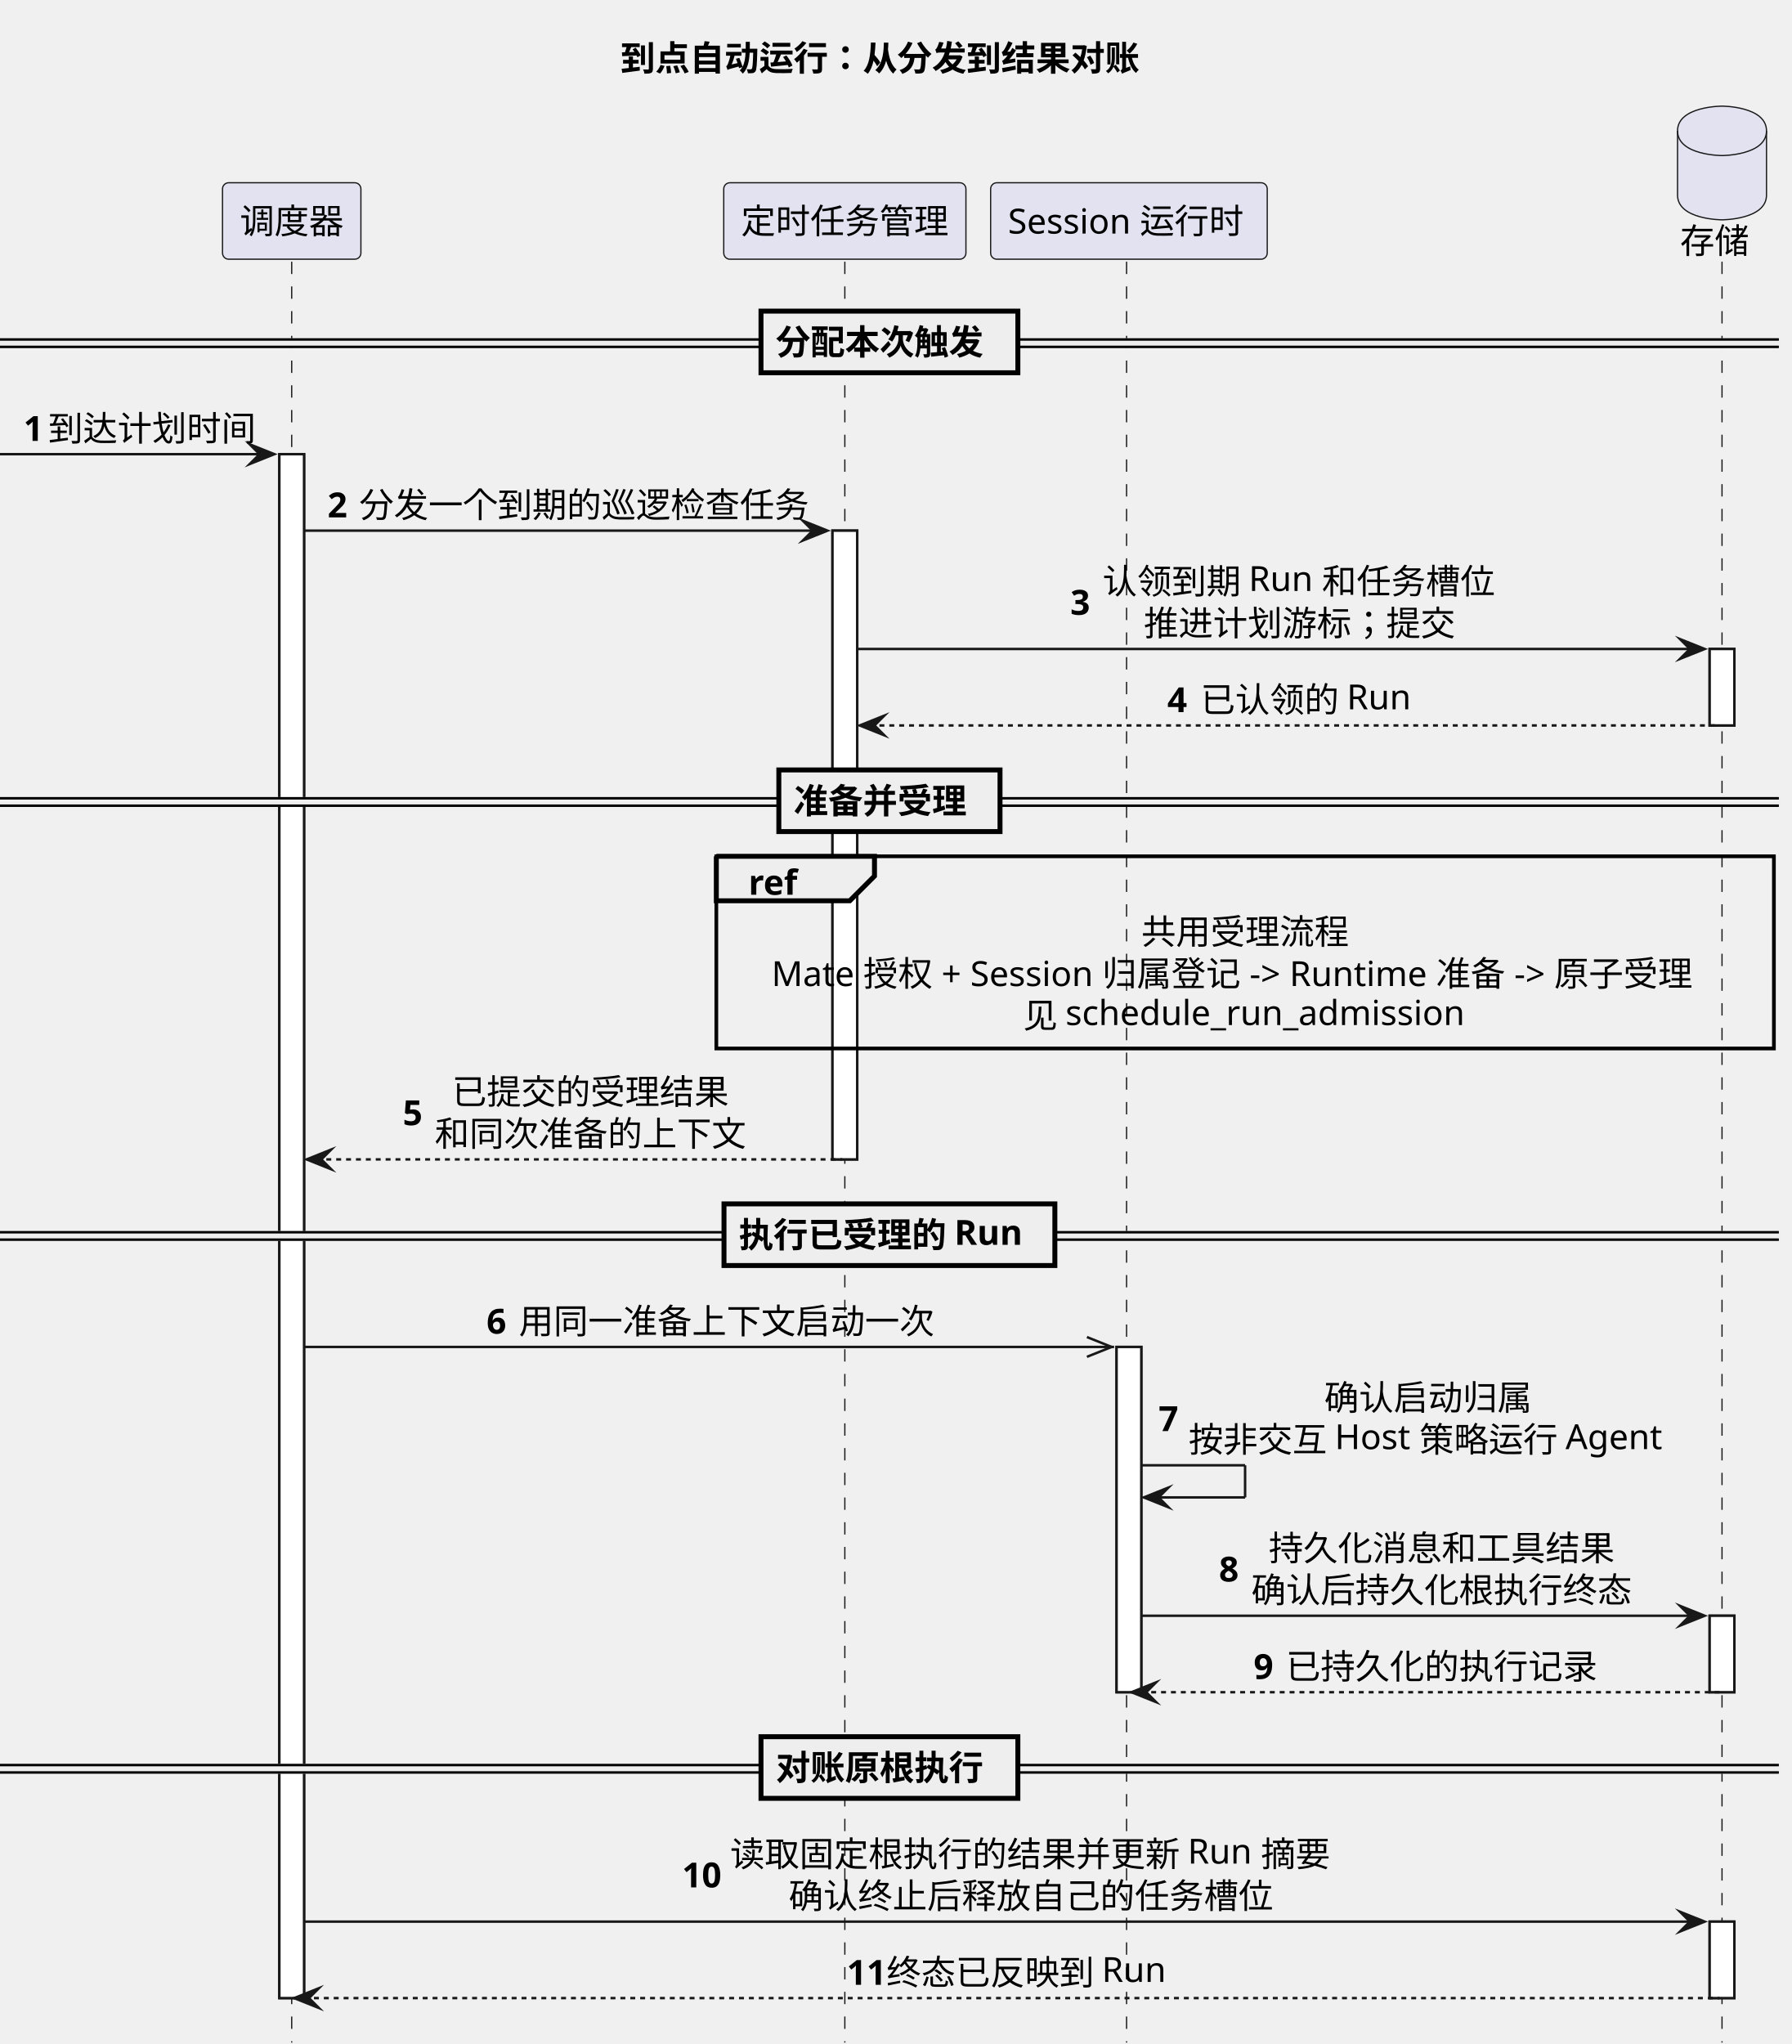
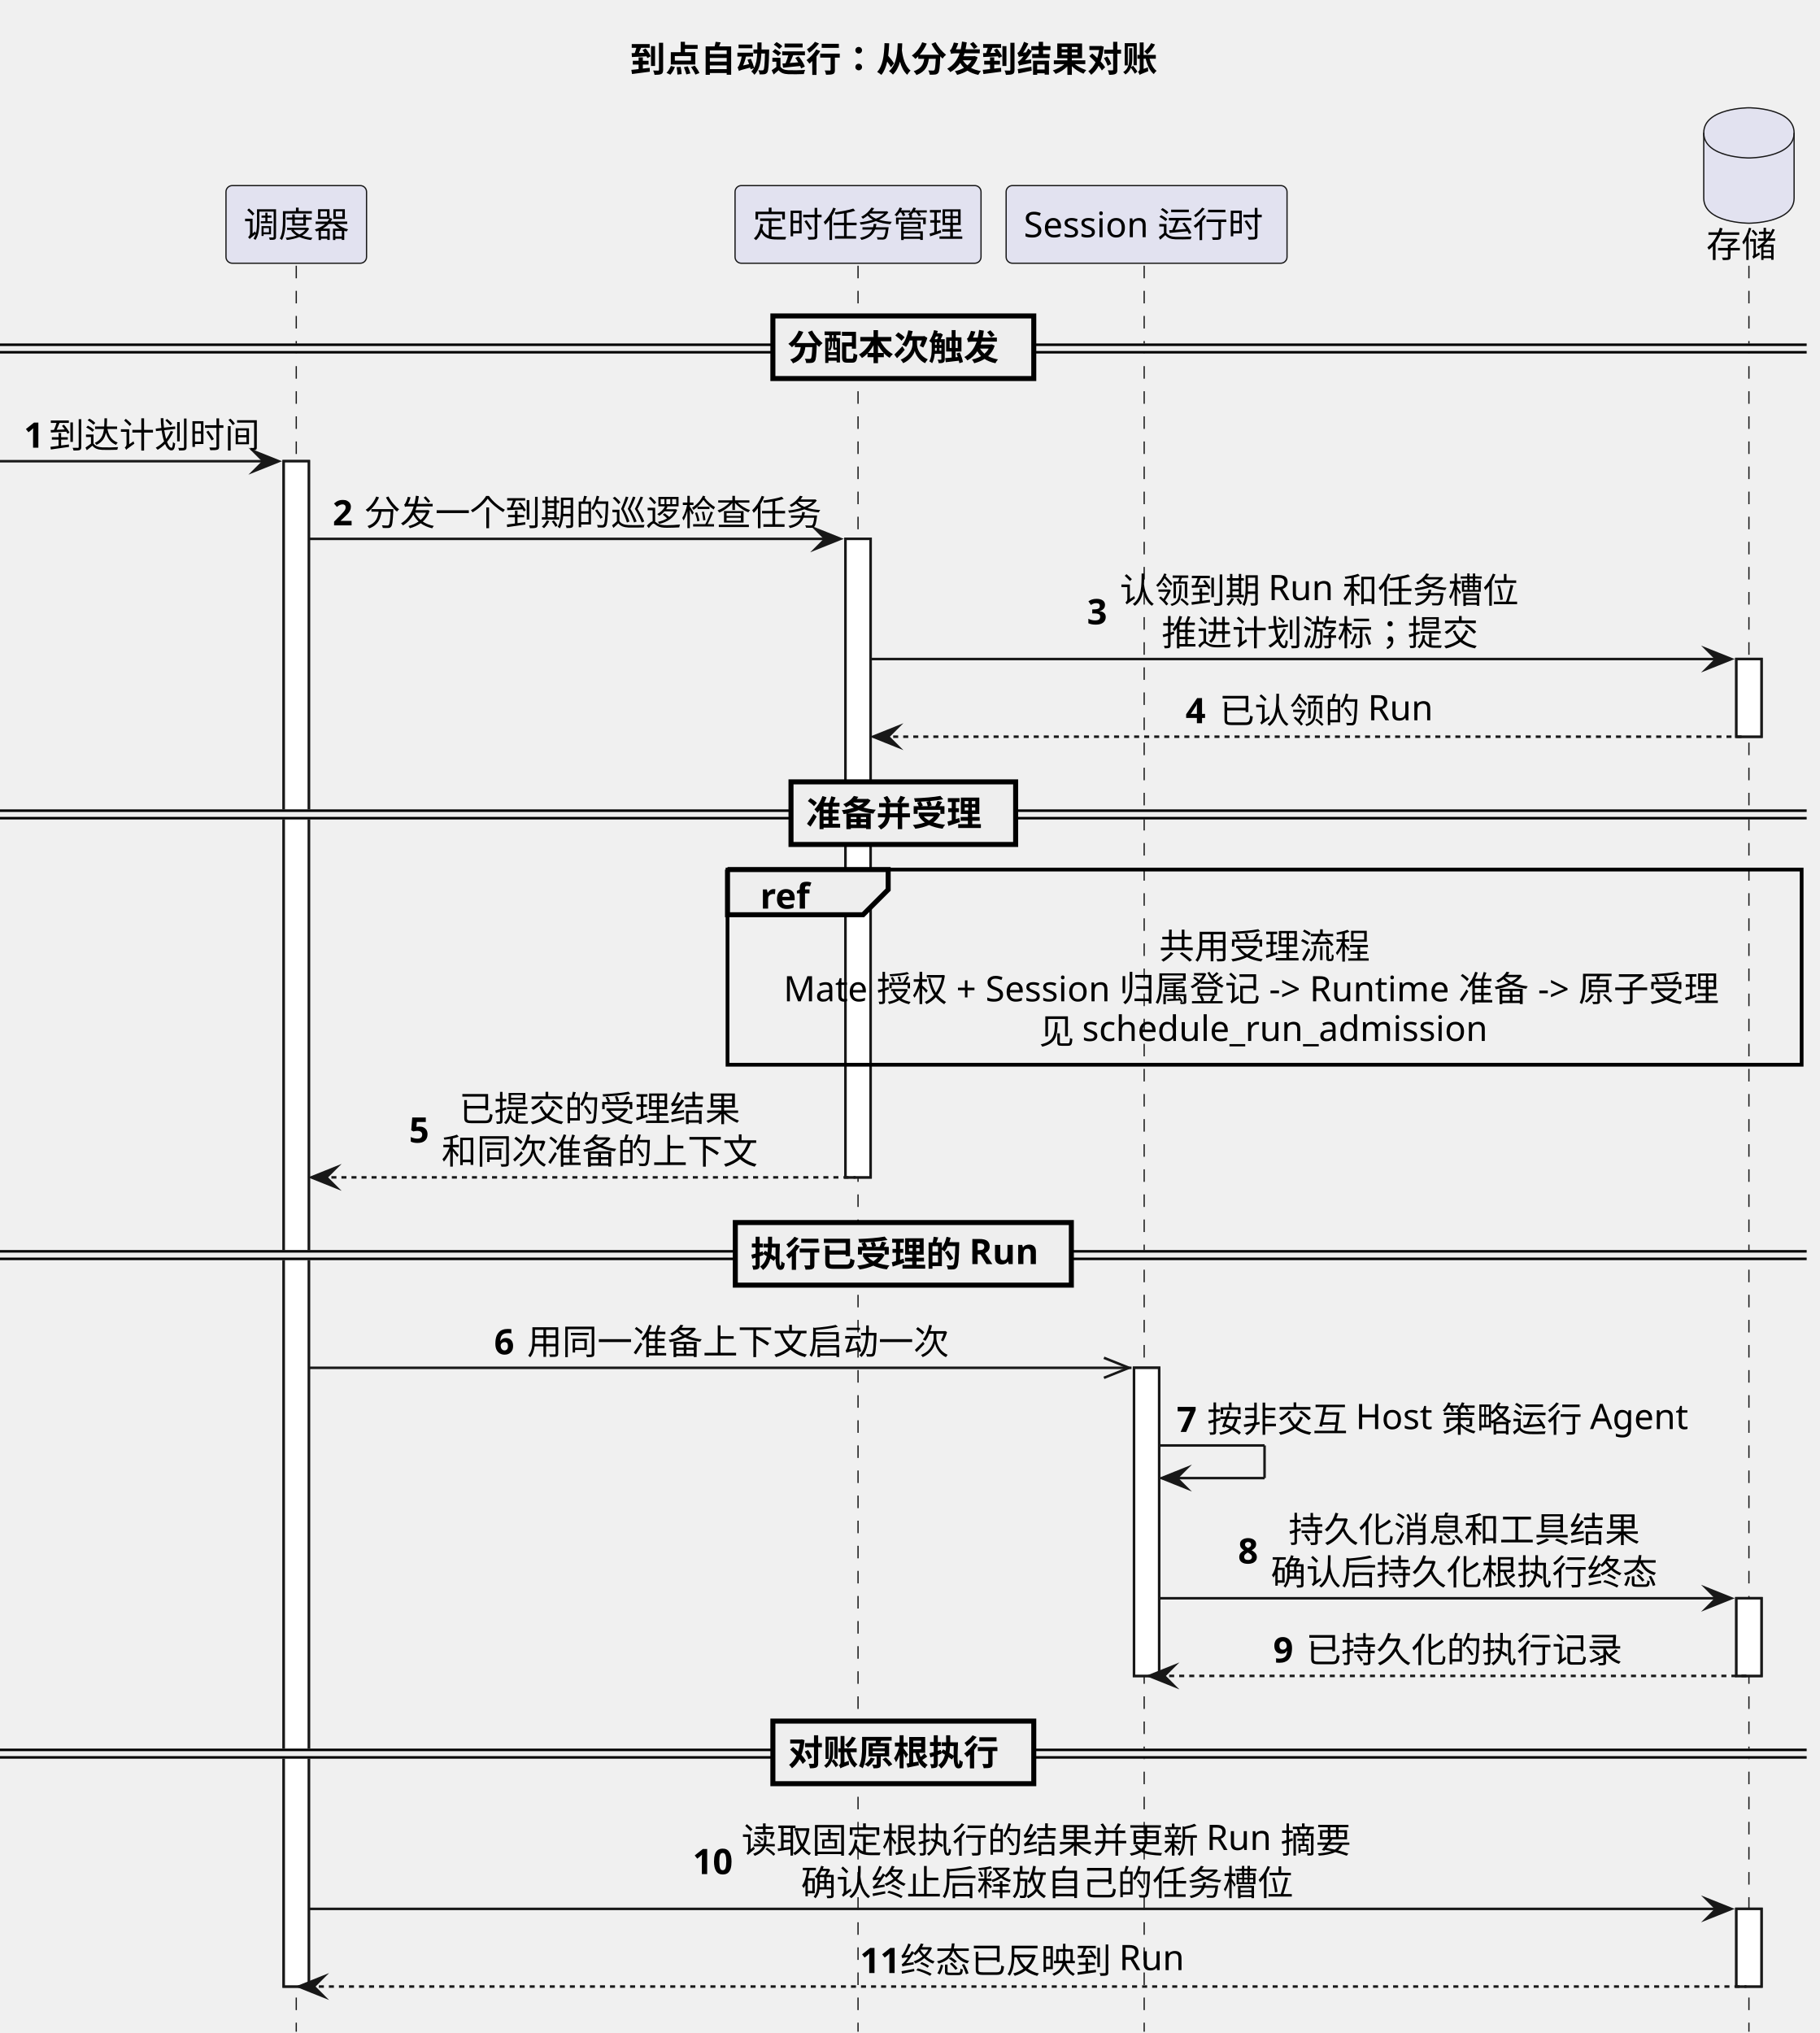
- <svg xmlns="http://www.w3.org/2000/svg" contentStyleType="text/css" data-diagram-type="SEQUENCE" height="827px" preserveAspectRatio="none" style="width:725px;height:827px;background:#FFFFFF;" version="1.1" viewBox="0 0 725 827" width="725px" zoomAndPan="magnify">
+ <svg xmlns="http://www.w3.org/2000/svg" contentStyleType="text/css" data-diagram-type="SEQUENCE" height="810px" preserveAspectRatio="none" style="width:725px;height:810px;background:#FFFFFF;" version="1.1" viewBox="0 0 725 810" width="725px" zoomAndPan="magnify">
  <defs />
  <g>
    <g class="title" data-source-line="10">
      <text fill="#000000" font-family="sans-serif" font-size="14" font-weight="700" lengthAdjust="spacing" textLength="216.562" x="251.116" y="28.562">到点自动运行：从分发到结果对账</text>
    </g>
    <g>
-       <rect fill="#FFFFFF" height="624.668" style="stroke:#181818;stroke-width:1;" width="10" x="113.036" y="183.758" />
+       <rect fill="#FFFFFF" height="607.729" style="stroke:#181818;stroke-width:1;" width="10" x="113.036" y="183.758" />
    </g>
    <g>
      <rect fill="#FFFFFF" height="254.394" style="stroke:#181818;stroke-width:1;" width="10" x="336.854" y="214.697" />
    </g>
    <g>
-       <rect fill="#FFFFFF" height="139.697" style="stroke:#181818;stroke-width:1;" width="10" x="451.813" y="544.971" />
+       <rect fill="#FFFFFF" height="122.758" style="stroke:#181818;stroke-width:1;" width="10" x="451.813" y="544.971" />
    </g>
    <g>
      <rect fill="#FFFFFF" height="30.939" style="stroke:#181818;stroke-width:1;" width="10" x="691.795" y="262.576" />
    </g>
    <g>
-       <rect fill="#FFFFFF" height="30.939" style="stroke:#181818;stroke-width:1;" width="10" x="691.795" y="653.729" />
+       <rect fill="#FFFFFF" height="30.939" style="stroke:#181818;stroke-width:1;" width="10" x="691.795" y="636.789" />
    </g>
    <g>
-       <rect fill="#FFFFFF" height="30.939" style="stroke:#181818;stroke-width:1;" width="10" x="691.795" y="777.486" />
+       <rect fill="#FFFFFF" height="30.939" style="stroke:#181818;stroke-width:1;" width="10" x="691.795" y="760.547" />
    </g>
    <g class="participant-lifeline" data-entity-uid="part1" data-qualified-name="Scheduler" data-source-line="15" id="part1-lifeline">
      <g>
-         <rect fill="#000000" fill-opacity="0" height="720.547" width="8" x="114.036" y="105.879" />
-         <line style="stroke:#181818;stroke-width:0.5;stroke-dasharray:5,5;" x1="118.036" x2="118.036" y1="105.879" y2="826.426" />
+         <rect fill="#000000" fill-opacity="0" height="703.607" width="8" x="114.036" y="105.879" />
+         <line style="stroke:#181818;stroke-width:0.5;stroke-dasharray:5,5;" x1="118.036" x2="118.036" y1="105.879" y2="809.486" />
      </g>
    </g>
    <g class="participant-lifeline" data-entity-uid="part2" data-qualified-name="Schedule" data-source-line="16" id="part2-lifeline">
      <g>
-         <rect fill="#000000" fill-opacity="0" height="720.547" width="8" x="337.854" y="105.879" />
-         <line style="stroke:#181818;stroke-width:0.5;stroke-dasharray:5,5;" x1="341.854" x2="341.854" y1="105.879" y2="826.426" />
+         <rect fill="#000000" fill-opacity="0" height="703.607" width="8" x="337.854" y="105.879" />
+         <line style="stroke:#181818;stroke-width:0.5;stroke-dasharray:5,5;" x1="341.854" x2="341.854" y1="105.879" y2="809.486" />
      </g>
    </g>
    <g class="participant-lifeline" data-entity-uid="part3" data-qualified-name="Runtime" data-source-line="17" id="part3-lifeline">
      <g>
-         <rect fill="#000000" fill-opacity="0" height="720.547" width="8" x="452.813" y="105.879" />
-         <line style="stroke:#181818;stroke-width:0.5;stroke-dasharray:5,5;" x1="455.854" x2="455.854" y1="105.879" y2="826.426" />
+         <rect fill="#000000" fill-opacity="0" height="703.607" width="8" x="452.813" y="105.879" />
+         <line style="stroke:#181818;stroke-width:0.5;stroke-dasharray:5,5;" x1="455.854" x2="455.854" y1="105.879" y2="809.486" />
      </g>
    </g>
    <g class="participant-lifeline" data-entity-uid="part4" data-qualified-name="Store" data-source-line="18" id="part4-lifeline">
      <g>
-         <rect fill="#000000" fill-opacity="0" height="720.547" width="8" x="692.795" y="105.879" />
-         <line style="stroke:#181818;stroke-width:0.5;stroke-dasharray:5,5;" x1="696.795" x2="696.795" y1="105.879" y2="826.426" />
+         <rect fill="#000000" fill-opacity="0" height="703.607" width="8" x="692.795" y="105.879" />
+         <line style="stroke:#181818;stroke-width:0.5;stroke-dasharray:5,5;" x1="696.795" x2="696.795" y1="105.879" y2="809.486" />
      </g>
    </g>
    <g class="participant participant-head" data-entity-uid="part1" data-qualified-name="Scheduler" data-source-line="15" id="part1-head">
      <rect fill="#E2E2F0" height="30.939" rx="2.5" ry="2.5" style="stroke:#181818;stroke-width:0.5;" width="56" x="90.036" y="73.939" />
      <text fill="#000000" font-family="sans-serif" font-size="14" lengthAdjust="spacing" textLength="42" x="97.036" y="94.502">调度器</text>
    </g>
    <g class="participant participant-head" data-entity-uid="part2" data-qualified-name="Schedule" data-source-line="16" id="part2-head">
      <rect fill="#E2E2F0" height="30.939" rx="2.5" ry="2.5" style="stroke:#181818;stroke-width:0.5;" width="98" x="292.854" y="73.939" />
      <text fill="#000000" font-family="sans-serif" font-size="14" lengthAdjust="spacing" textLength="84" x="299.854" y="94.502">定时任务管理</text>
    </g>
    <g class="participant participant-head" data-entity-uid="part3" data-qualified-name="Runtime" data-source-line="17" id="part3-head">
      <rect fill="#E2E2F0" height="30.939" rx="2.5" ry="2.5" style="stroke:#181818;stroke-width:0.5;" width="111.918" x="400.854" y="73.939" />
      <text fill="#000000" font-family="sans-serif" font-size="14" lengthAdjust="spacing" textLength="97.918" x="407.854" y="94.502">Session 运行时</text>
    </g>
    <g class="participant participant-head" data-entity-uid="part4" data-qualified-name="Store" data-source-line="18" id="part4-head">
      <text fill="#000000" font-family="sans-serif" font-size="14" lengthAdjust="spacing" textLength="28" x="679.795" y="102.502">存储</text>
      <path d="M678.795,52.94 C678.795,42.94 696.795,42.94 696.795,42.94 C696.795,42.94 714.795,42.94 714.795,52.94 L714.795,78.939 C714.795,88.939 696.795,88.939 696.795,88.939 C696.795,88.939 678.795,88.939 678.795,78.939 L678.795,52.94" fill="#E2E2F0" style="stroke:#181818;stroke-width:0.5;" />
      <path d="M678.795,52.94 C678.795,62.94 696.795,62.94 696.795,62.94 C696.795,62.94 714.795,62.94 714.795,52.94" fill="none" style="stroke:#181818;stroke-width:0.5;" />
    </g>
    <g>
-       <rect fill="#FFFFFF" height="624.668" style="stroke:#181818;stroke-width:1;" width="10" x="113.036" y="183.758" />
+       <rect fill="#FFFFFF" height="607.729" style="stroke:#181818;stroke-width:1;" width="10" x="113.036" y="183.758" />
    </g>
    <g>
      <rect fill="#FFFFFF" height="254.394" style="stroke:#181818;stroke-width:1;" width="10" x="336.854" y="214.697" />
    </g>
    <g>
-       <rect fill="#FFFFFF" height="139.697" style="stroke:#181818;stroke-width:1;" width="10" x="451.813" y="544.971" />
+       <rect fill="#FFFFFF" height="122.758" style="stroke:#181818;stroke-width:1;" width="10" x="451.813" y="544.971" />
    </g>
    <g>
      <rect fill="#FFFFFF" height="30.939" style="stroke:#181818;stroke-width:1;" width="10" x="691.795" y="262.576" />
    </g>
    <g>
-       <rect fill="#FFFFFF" height="30.939" style="stroke:#181818;stroke-width:1;" width="10" x="691.795" y="653.729" />
+       <rect fill="#FFFFFF" height="30.939" style="stroke:#181818;stroke-width:1;" width="10" x="691.795" y="636.789" />
    </g>
    <g>
-       <rect fill="#FFFFFF" height="30.939" style="stroke:#181818;stroke-width:1;" width="10" x="691.795" y="777.486" />
+       <rect fill="#FFFFFF" height="30.939" style="stroke:#181818;stroke-width:1;" width="10" x="691.795" y="760.547" />
    </g>
    <rect fill="#EEEEEE" height="3" style="stroke:#EEEEEE;stroke-width:1;" width="719.795" x="0" y="137.349" />
    <line style="stroke:#000000;stroke-width:1;" x1="0" x2="719.795" y1="137.349" y2="137.349" />
    <line style="stroke:#000000;stroke-width:1;" x1="0" x2="719.795" y1="140.349" y2="140.349" />
    <rect fill="#EEEEEE" height="24.939" style="stroke:#000000;stroke-width:2;" width="103.94" x="307.927" y="125.879" />
    <text fill="#000000" font-family="sans-serif" font-size="14" font-weight="700" lengthAdjust="spacing" textLength="86.625" x="313.927" y="143.441">分配本次触发</text>
    <g class="message" data-entity-1="part1" data-entity-2="part1" data-source-line="21" id="msg1">
      <polygon fill="#181818" points="101.036,179.758,111.036,183.758,101.036,187.758,105.036,183.758" style="stroke:#181818;stroke-width:1;stroke-linejoin:miter;stroke-miterlimit:10;" />
      <line style="stroke:#181818;stroke-width:1;" x1="0" x2="107.036" y1="183.758" y2="183.758" />
      <text fill="#000000" font-family="sans-serif" font-size="14" font-weight="700" lengthAdjust="spacing" textLength="6.036" x="9.5" y="178.381">1</text>
      <text fill="#000000" font-family="sans-serif" font-size="14" lengthAdjust="spacing" textLength="84" x="19.536" y="178.381">到达计划时间</text>
    </g>
    <g class="message" data-entity-1="part1" data-entity-2="part2" data-source-line="22" id="msg2">
      <polygon fill="#181818" points="324.854,210.697,334.854,214.697,324.854,218.697,328.854,214.697" style="stroke:#181818;stroke-width:1;stroke-linejoin:miter;stroke-miterlimit:10;" />
      <line style="stroke:#181818;stroke-width:1;" x1="123.036" x2="330.854" y1="214.697" y2="214.697" />
      <text fill="#000000" font-family="sans-serif" font-size="14" font-weight="700" lengthAdjust="spacing" textLength="8.818" x="132.536" y="209.32">2</text>
      <text fill="#000000" font-family="sans-serif" font-size="14" lengthAdjust="spacing" textLength="182" x="145.355" y="209.32">分发一个到期的巡逻检查任务</text>
    </g>
    <g class="message" data-entity-1="part2" data-entity-2="part4" data-source-line="23" id="msg3">
      <polygon fill="#181818" points="679.795,258.576,689.795,262.576,679.795,266.576,683.795,262.576" style="stroke:#181818;stroke-width:1;stroke-linejoin:miter;stroke-miterlimit:10;" />
      <line style="stroke:#181818;stroke-width:1;" x1="346.854" x2="685.795" y1="262.576" y2="262.576" />
      <text fill="#000000" font-family="sans-serif" font-size="14" font-weight="700" lengthAdjust="spacing" textLength="9.037" x="433.089" y="248.73">3</text>
      <text fill="#000000" font-family="sans-serif" font-size="14" lengthAdjust="spacing" textLength="159.435" x="446.126" y="240.26">认领到期 Run 和任务槽位</text>
      <text fill="#000000" font-family="sans-serif" font-size="14" lengthAdjust="spacing" textLength="126" x="462.843" y="257.199">推进计划游标；提交</text>
    </g>
    <g class="message" data-entity-1="part4" data-entity-2="part2" data-source-line="24" id="msg4">
      <polygon fill="#181818" points="357.854,289.516,347.854,293.516,357.854,297.516,353.854,293.516" style="stroke:#181818;stroke-width:1;stroke-linejoin:miter;stroke-miterlimit:10;" />
      <line style="stroke:#181818;stroke-width:1;stroke-dasharray:2,2;" x1="351.854" x2="695.795" y1="293.516" y2="293.516" />
      <text fill="#000000" font-family="sans-serif" font-size="14" font-weight="700" lengthAdjust="spacing" textLength="9.468" x="472.342" y="288.139">4</text>
      <text fill="#000000" font-family="sans-serif" font-size="14" lengthAdjust="spacing" textLength="85.497" x="485.81" y="288.139">已认领的 Run</text>
    </g>
    <rect fill="#EEEEEE" height="3" style="stroke:#EEEEEE;stroke-width:1;" width="719.795" x="0" y="322.985" />
    <line style="stroke:#000000;stroke-width:1;" x1="0" x2="719.795" y1="322.985" y2="322.985" />
    <line style="stroke:#000000;stroke-width:1;" x1="0" x2="719.795" y1="325.985" y2="325.985" />
    <rect fill="#EEEEEE" height="24.939" style="stroke:#000000;stroke-width:2;" width="89.503" x="315.146" y="311.516" />
    <text fill="#000000" font-family="sans-serif" font-size="14" font-weight="700" lengthAdjust="spacing" textLength="72.188" x="321.146" y="329.078">准备并受理</text>
    <rect fill="none" height="77.758" style="stroke:#000000;stroke-width:1.5;" width="427.94" x="289.854" y="346.455" />
    <path d="M289.854,346.455 L353.854,346.455 L353.854,354.455 L343.854,364.455 L289.854,364.455 L289.854,346.455" fill="#EEEEEE" style="stroke:#000000;stroke-width:2;" />
    <text fill="#000000" font-family="sans-serif" font-size="14" font-weight="700" lengthAdjust="spacing" textLength="19.612" x="302.854" y="362.018">ref</text>
    <text fill="#000000" font-family="sans-serif" font-size="14" lengthAdjust="spacing" textLength="84" x="461.825" y="382.018">共用受理流程</text>
    <text fill="#000000" font-family="sans-serif" font-size="14" lengthAdjust="spacing" textLength="383.291" x="312.179" y="398.957">Mate 授权 + Session 归属登记 -&gt; Runtime 准备 -&gt; 原子受理</text>
    <text fill="#000000" font-family="sans-serif" font-size="14" lengthAdjust="spacing" textLength="179.683" x="413.983" y="415.897">见 schedule_run_admission</text>
    <g class="message" data-entity-1="part2" data-entity-2="part1" data-source-line="31" id="msg5">
      <polygon fill="#181818" points="134.036,465.092,124.036,469.092,134.036,473.092,130.036,469.092" style="stroke:#181818;stroke-width:1;stroke-linejoin:miter;stroke-miterlimit:10;" />
      <line style="stroke:#181818;stroke-width:1;stroke-dasharray:2,2;" x1="128.036" x2="340.854" y1="469.092" y2="469.092" />
      <text fill="#000000" font-family="sans-serif" font-size="14" font-weight="700" lengthAdjust="spacing" textLength="8.948" x="162.971" y="455.245">5</text>
      <text fill="#000000" font-family="sans-serif" font-size="14" lengthAdjust="spacing" textLength="112" x="182.919" y="446.775">已提交的受理结果</text>
      <text fill="#000000" font-family="sans-serif" font-size="14" lengthAdjust="spacing" textLength="126" x="175.919" y="463.715">和同次准备的上下文</text>
    </g>
    <rect fill="#EEEEEE" height="3" style="stroke:#EEEEEE;stroke-width:1;" width="719.795" x="0" y="498.562" />
    <line style="stroke:#000000;stroke-width:1;" x1="0" x2="719.795" y1="498.562" y2="498.562" />
    <line style="stroke:#000000;stroke-width:1;" x1="0" x2="719.795" y1="501.562" y2="501.562" />
    <rect fill="#EEEEEE" height="24.939" style="stroke:#000000;stroke-width:2;" width="133.882" x="292.957" y="487.092" />
    <text fill="#000000" font-family="sans-serif" font-size="14" font-weight="700" lengthAdjust="spacing" textLength="116.566" x="298.957" y="504.654">执行已受理的 Run</text>
    <g class="message" data-entity-1="part1" data-entity-2="part3" data-source-line="33" id="msg6">
      <line style="stroke:#181818;stroke-width:1;" x1="449.813" x2="439.813" y1="544.971" y2="540.971" />
      <line style="stroke:#181818;stroke-width:1;" x1="449.813" x2="439.813" y1="544.971" y2="548.971" />
      <line style="stroke:#181818;stroke-width:1;" x1="123.036" x2="450.813" y1="544.971" y2="544.971" />
      <text fill="#000000" font-family="sans-serif" font-size="14" font-weight="700" lengthAdjust="spacing" textLength="9.092" x="196.879" y="539.594">6</text>
      <text fill="#000000" font-family="sans-serif" font-size="14" lengthAdjust="spacing" textLength="168" x="209.971" y="539.594">用同一准备上下文启动一次</text>
    </g>
    <g class="message" data-entity-1="part3" data-entity-2="part3" data-source-line="34" id="msg7">
-       <line style="stroke:#181818;stroke-width:1;" x1="461.813" x2="503.813" y1="592.85" y2="592.85" />
-       <line style="stroke:#181818;stroke-width:1;" x1="503.813" x2="503.813" y1="592.85" y2="605.85" />
-       <line style="stroke:#181818;stroke-width:1;" x1="462.813" x2="503.813" y1="605.85" y2="605.85" />
-       <polygon fill="#181818" points="472.813,601.85,462.813,605.85,472.813,609.85,468.813,605.85" style="stroke:#181818;stroke-width:1;stroke-linejoin:miter;stroke-miterlimit:10;" />
-       <text fill="#000000" font-family="sans-serif" font-size="14" font-weight="700" lengthAdjust="spacing" textLength="8.142" x="468.813" y="579.003">7</text>
-       <text fill="#000000" font-family="sans-serif" font-size="14" lengthAdjust="spacing" textLength="84" x="535.875" y="570.533">确认启动归属</text>
-       <text fill="#000000" font-family="sans-serif" font-size="14" lengthAdjust="spacing" textLength="193.84" x="480.955" y="587.473">按非交互 Host 策略运行 Agent</text>
+       <line style="stroke:#181818;stroke-width:1;" x1="461.813" x2="503.813" y1="575.91" y2="575.91" />
+       <line style="stroke:#181818;stroke-width:1;" x1="503.813" x2="503.813" y1="575.91" y2="588.91" />
+       <line style="stroke:#181818;stroke-width:1;" x1="462.813" x2="503.813" y1="588.91" y2="588.91" />
+       <polygon fill="#181818" points="472.813,584.91,462.813,588.91,472.813,592.91,468.813,588.91" style="stroke:#181818;stroke-width:1;stroke-linejoin:miter;stroke-miterlimit:10;" />
+       <text fill="#000000" font-family="sans-serif" font-size="14" font-weight="700" lengthAdjust="spacing" textLength="8.142" x="468.813" y="570.533">7</text>
+       <text fill="#000000" font-family="sans-serif" font-size="14" lengthAdjust="spacing" textLength="193.84" x="480.955" y="570.533">按非交互 Host 策略运行 Agent</text>
    </g>
    <g class="message" data-entity-1="part3" data-entity-2="part4" data-source-line="35" id="msg8">
-       <polygon fill="#181818" points="679.795,649.729,689.795,653.729,679.795,657.729,683.795,653.729" style="stroke:#181818;stroke-width:1;stroke-linejoin:miter;stroke-miterlimit:10;" />
-       <line style="stroke:#181818;stroke-width:1;" x1="461.813" x2="685.795" y1="653.729" y2="653.729" />
-       <text fill="#000000" font-family="sans-serif" font-size="14" font-weight="700" lengthAdjust="spacing" textLength="9.112" x="493.248" y="639.882">8</text>
-       <text fill="#000000" font-family="sans-serif" font-size="14" lengthAdjust="spacing" textLength="140" x="513.36" y="631.412">持久化消息和工具结果</text>
-       <text fill="#000000" font-family="sans-serif" font-size="14" lengthAdjust="spacing" textLength="154" x="506.36" y="648.352">确认后持久化根执行终态</text>
+       <polygon fill="#181818" points="679.795,632.789,689.795,636.789,679.795,640.789,683.795,636.789" style="stroke:#181818;stroke-width:1;stroke-linejoin:miter;stroke-miterlimit:10;" />
+       <line style="stroke:#181818;stroke-width:1;" x1="461.813" x2="685.795" y1="636.789" y2="636.789" />
+       <text fill="#000000" font-family="sans-serif" font-size="14" font-weight="700" lengthAdjust="spacing" textLength="9.112" x="493.248" y="622.942">8</text>
+       <text fill="#000000" font-family="sans-serif" font-size="14" lengthAdjust="spacing" textLength="140" x="513.36" y="614.473">持久化消息和工具结果</text>
+       <text fill="#000000" font-family="sans-serif" font-size="14" lengthAdjust="spacing" textLength="154" x="506.36" y="631.412">确认后持久化根执行终态</text>
    </g>
    <g class="message" data-entity-1="part4" data-entity-2="part3" data-source-line="36" id="msg9">
-       <polygon fill="#181818" points="467.813,680.668,457.813,684.668,467.813,688.668,463.813,684.668" style="stroke:#181818;stroke-width:1;stroke-linejoin:miter;stroke-miterlimit:10;" />
-       <line style="stroke:#181818;stroke-width:1;stroke-dasharray:2,2;" x1="461.813" x2="695.795" y1="684.668" y2="684.668" />
-       <text fill="#000000" font-family="sans-serif" font-size="14" font-weight="700" lengthAdjust="spacing" textLength="9.092" x="507.258" y="679.291">9</text>
-       <text fill="#000000" font-family="sans-serif" font-size="14" lengthAdjust="spacing" textLength="126" x="520.35" y="679.291">已持久化的执行记录</text>
+       <polygon fill="#181818" points="467.813,663.729,457.813,667.729,467.813,671.729,463.813,667.729" style="stroke:#181818;stroke-width:1;stroke-linejoin:miter;stroke-miterlimit:10;" />
+       <line style="stroke:#181818;stroke-width:1;stroke-dasharray:2,2;" x1="461.813" x2="695.795" y1="667.729" y2="667.729" />
+       <text fill="#000000" font-family="sans-serif" font-size="14" font-weight="700" lengthAdjust="spacing" textLength="9.092" x="507.258" y="662.352">9</text>
+       <text fill="#000000" font-family="sans-serif" font-size="14" lengthAdjust="spacing" textLength="126" x="520.35" y="662.352">已持久化的执行记录</text>
    </g>
-     <rect fill="#EEEEEE" height="3" style="stroke:#EEEEEE;stroke-width:1;" width="719.795" x="0" y="714.138" />
-     <line style="stroke:#000000;stroke-width:1;" x1="0" x2="719.795" y1="714.138" y2="714.138" />
-     <line style="stroke:#000000;stroke-width:1;" x1="0" x2="719.795" y1="717.138" y2="717.138" />
-     <rect fill="#EEEEEE" height="24.939" style="stroke:#000000;stroke-width:2;" width="103.94" x="307.927" y="702.668" />
-     <text fill="#000000" font-family="sans-serif" font-size="14" font-weight="700" lengthAdjust="spacing" textLength="86.625" x="313.927" y="720.231">对账原根执行</text>
+     <rect fill="#EEEEEE" height="3" style="stroke:#EEEEEE;stroke-width:1;" width="719.795" x="0" y="697.198" />
+     <line style="stroke:#000000;stroke-width:1;" x1="0" x2="719.795" y1="697.198" y2="697.198" />
+     <line style="stroke:#000000;stroke-width:1;" x1="0" x2="719.795" y1="700.198" y2="700.198" />
+     <rect fill="#EEEEEE" height="24.939" style="stroke:#000000;stroke-width:2;" width="103.94" x="307.927" y="685.729" />
+     <text fill="#000000" font-family="sans-serif" font-size="14" font-weight="700" lengthAdjust="spacing" textLength="86.625" x="313.927" y="703.291">对账原根执行</text>
    <g class="message" data-entity-1="part1" data-entity-2="part4" data-source-line="39" id="msg10">
-       <polygon fill="#181818" points="679.795,773.486,689.795,777.486,679.795,781.486,683.795,777.486" style="stroke:#181818;stroke-width:1;stroke-linejoin:miter;stroke-miterlimit:10;" />
-       <line style="stroke:#181818;stroke-width:1;" x1="123.036" x2="685.795" y1="777.486" y2="777.486" />
-       <text fill="#000000" font-family="sans-serif" font-size="14" font-weight="700" lengthAdjust="spacing" textLength="15.477" x="275.96" y="763.64">10</text>
-       <text fill="#000000" font-family="sans-serif" font-size="14" lengthAdjust="spacing" textLength="243.435" x="295.437" y="755.17">读取固定根执行的结果并更新 Run 摘要</text>
-       <text fill="#000000" font-family="sans-serif" font-size="14" lengthAdjust="spacing" textLength="196" x="319.154" y="772.109">确认终止后释放自己的任务槽位</text>
+       <polygon fill="#181818" points="679.795,756.547,689.795,760.547,679.795,764.547,683.795,760.547" style="stroke:#181818;stroke-width:1;stroke-linejoin:miter;stroke-miterlimit:10;" />
+       <line style="stroke:#181818;stroke-width:1;" x1="123.036" x2="685.795" y1="760.547" y2="760.547" />
+       <text fill="#000000" font-family="sans-serif" font-size="14" font-weight="700" lengthAdjust="spacing" textLength="15.477" x="275.96" y="746.7">10</text>
+       <text fill="#000000" font-family="sans-serif" font-size="14" lengthAdjust="spacing" textLength="243.435" x="295.437" y="738.231">读取固定根执行的结果并更新 Run 摘要</text>
+       <text fill="#000000" font-family="sans-serif" font-size="14" lengthAdjust="spacing" textLength="196" x="319.154" y="755.17">确认终止后释放自己的任务槽位</text>
    </g>
    <g class="message" data-entity-1="part4" data-entity-2="part1" data-source-line="40" id="msg11">
-       <polygon fill="#181818" points="129.036,804.426,119.036,808.426,129.036,812.426,125.036,808.426" style="stroke:#181818;stroke-width:1;stroke-linejoin:miter;stroke-miterlimit:10;" />
-       <line style="stroke:#181818;stroke-width:1;stroke-dasharray:2,2;" x1="123.036" x2="695.795" y1="808.426" y2="808.426" />
-       <text fill="#000000" font-family="sans-serif" font-size="14" font-weight="700" lengthAdjust="spacing" textLength="12.072" x="342.631" y="803.049">11</text>
-       <text fill="#000000" font-family="sans-serif" font-size="14" lengthAdjust="spacing" textLength="113.497" x="358.703" y="803.049">终态已反映到 Run</text>
+       <polygon fill="#181818" points="129.036,787.486,119.036,791.486,129.036,795.486,125.036,791.486" style="stroke:#181818;stroke-width:1;stroke-linejoin:miter;stroke-miterlimit:10;" />
+       <line style="stroke:#181818;stroke-width:1;stroke-dasharray:2,2;" x1="123.036" x2="695.795" y1="791.486" y2="791.486" />
+       <text fill="#000000" font-family="sans-serif" font-size="14" font-weight="700" lengthAdjust="spacing" textLength="12.072" x="342.631" y="786.109">11</text>
+       <text fill="#000000" font-family="sans-serif" font-size="14" lengthAdjust="spacing" textLength="113.497" x="358.703" y="786.109">终态已反映到 Run</text>
    </g>
  </g>
</svg>
